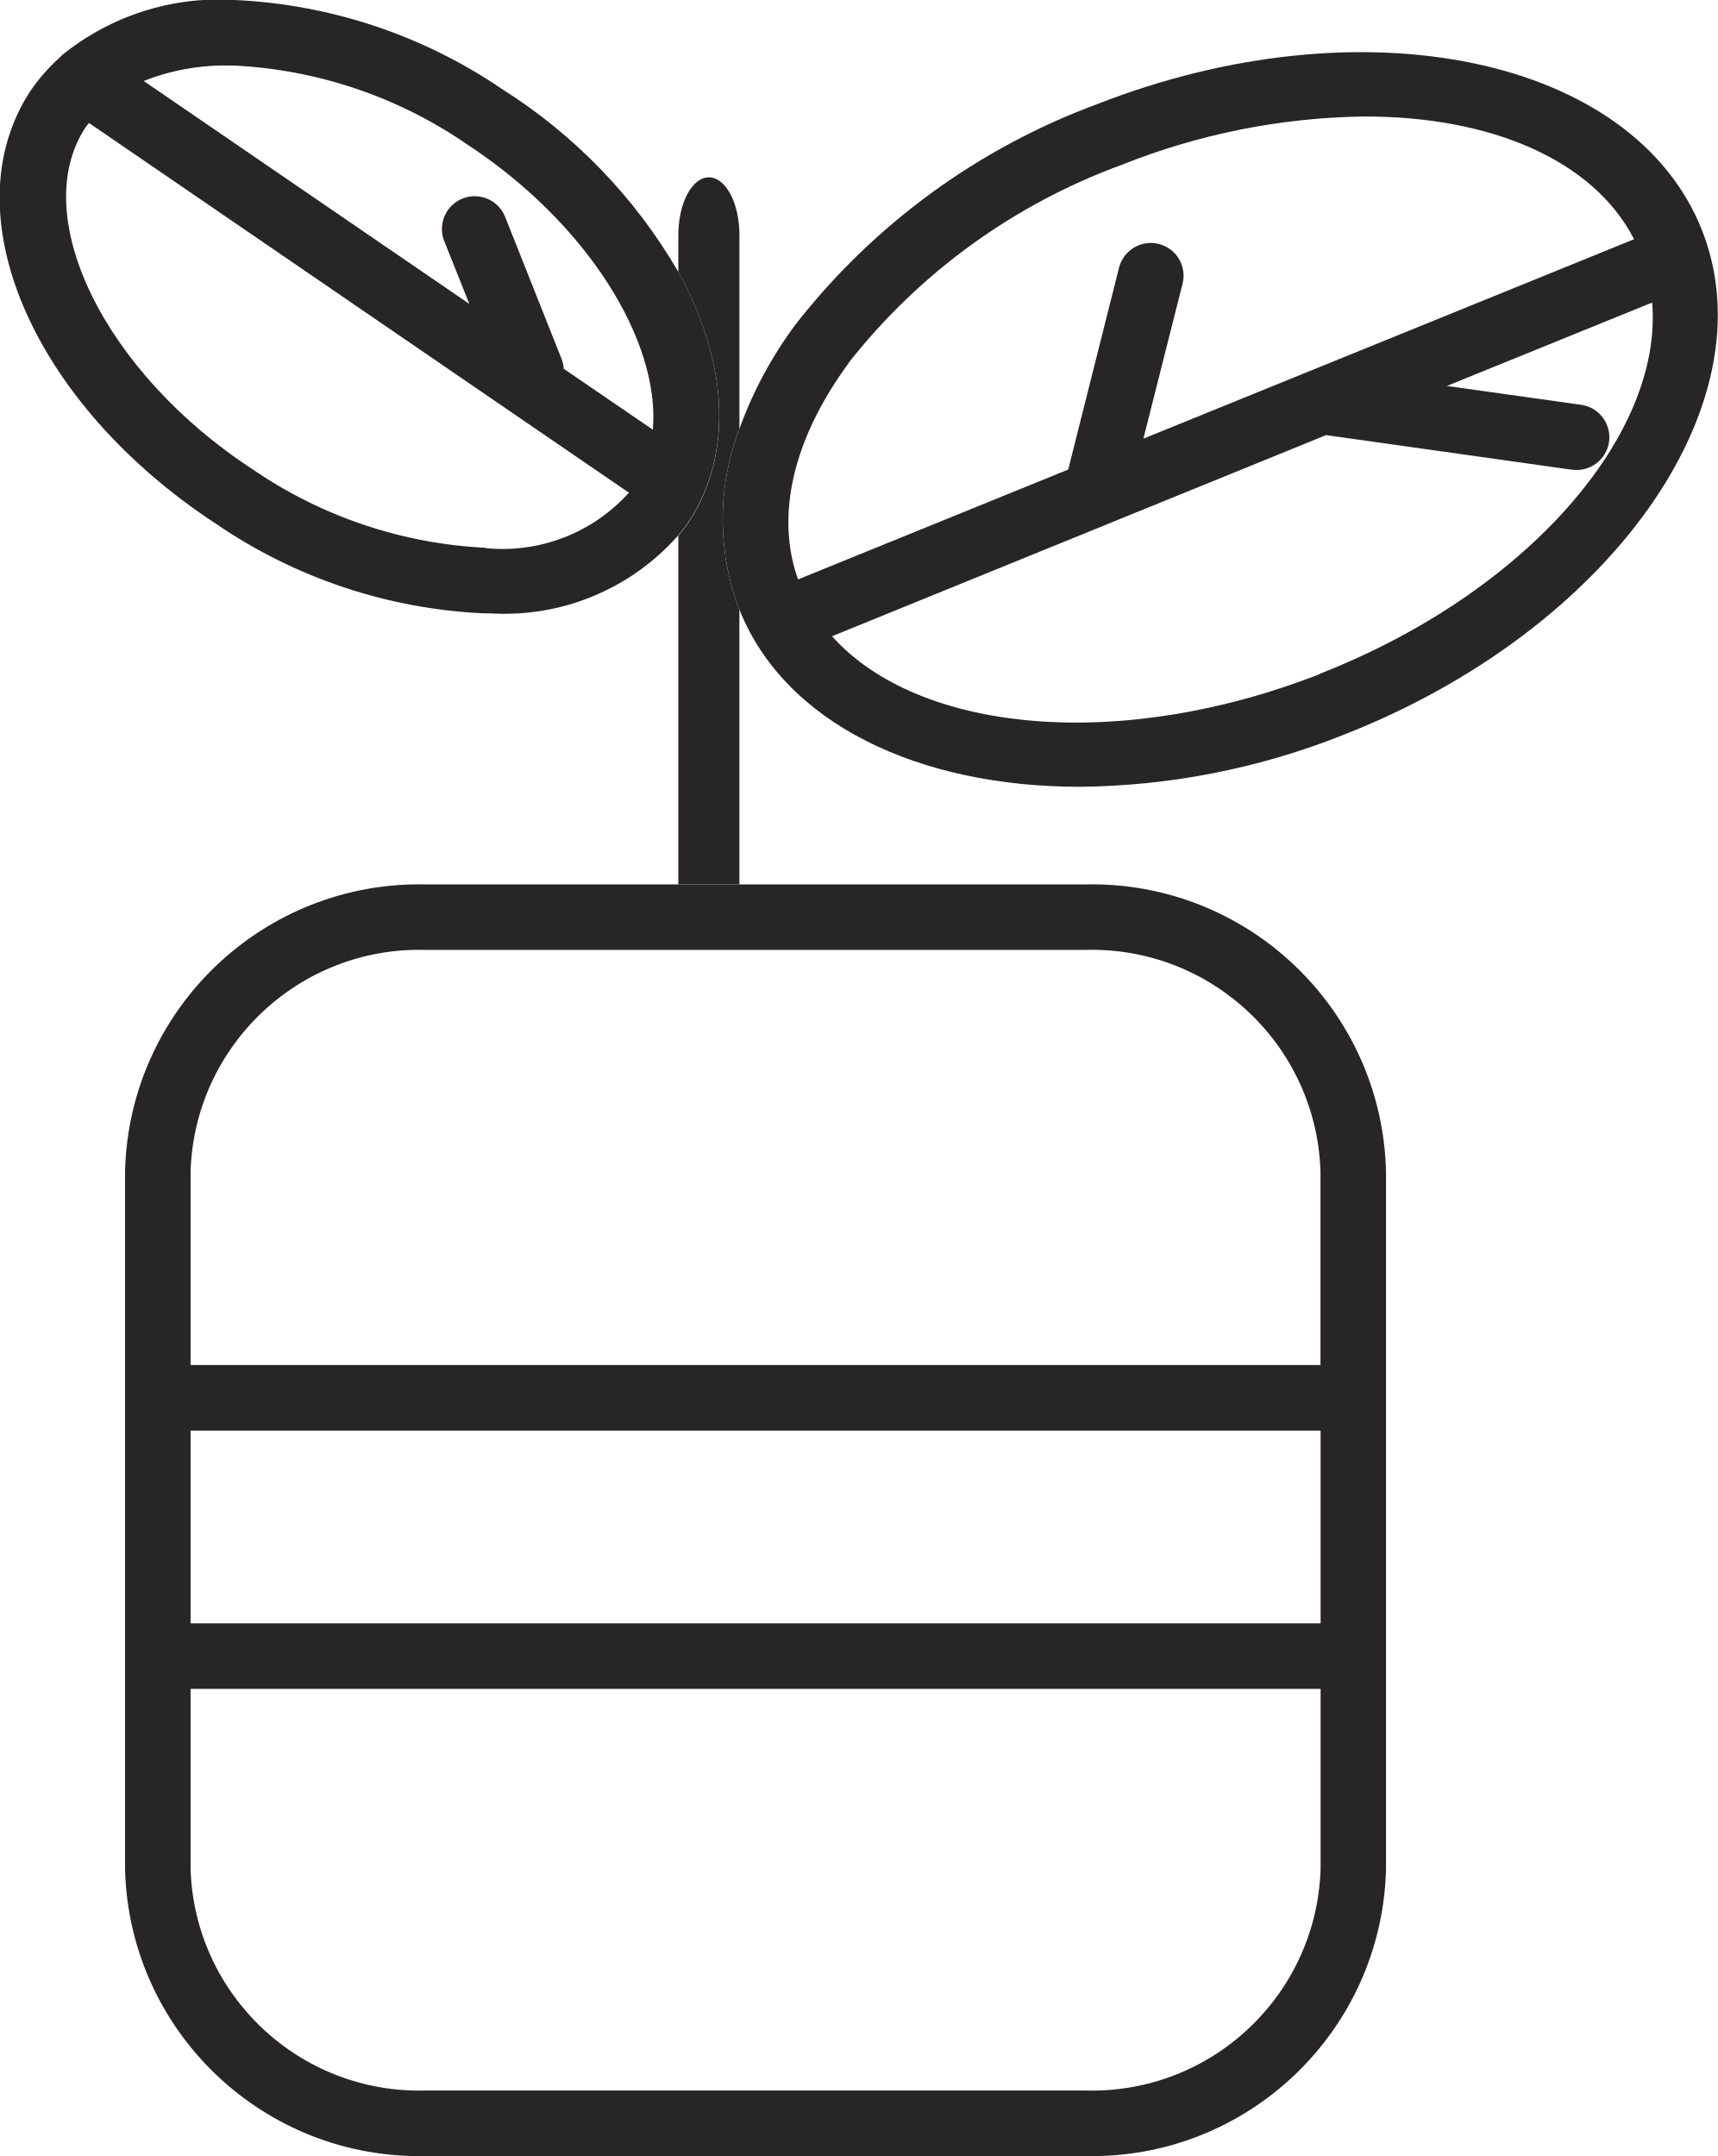
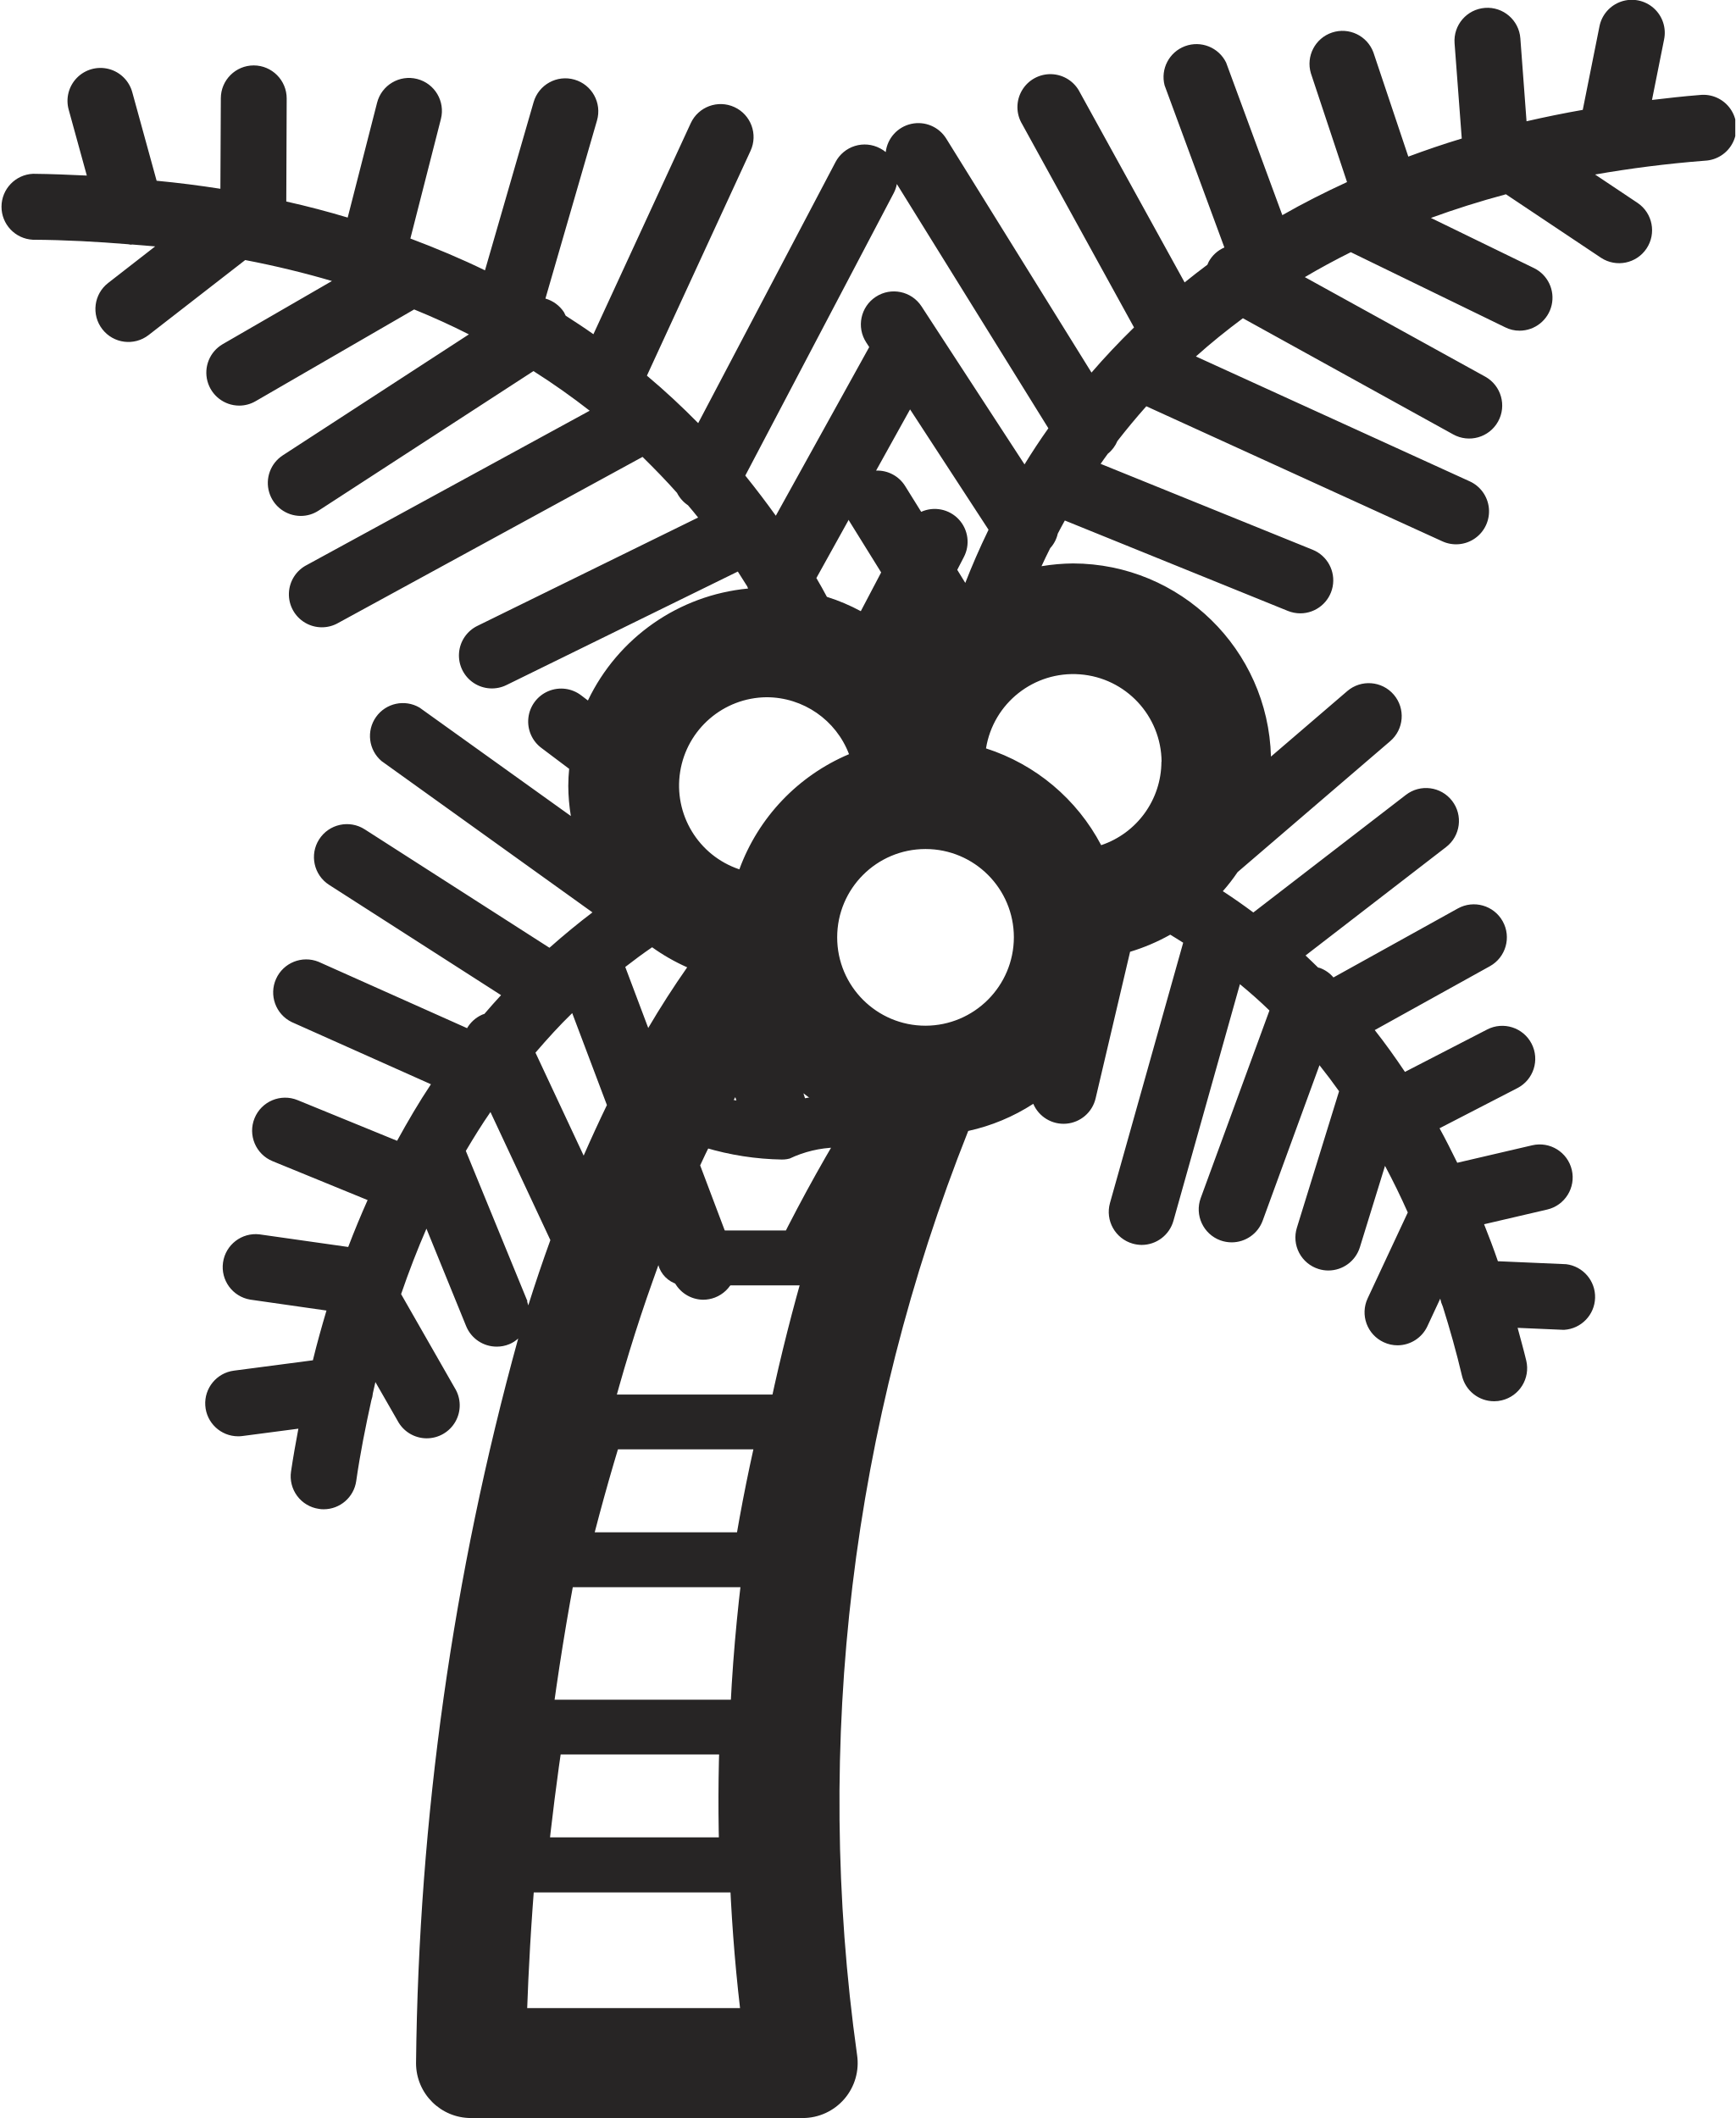
- <svg xmlns="http://www.w3.org/2000/svg" id="그룹_40" data-name="그룹 40" width="40.994" height="51.454" viewBox="0 0 40.994 51.454">
+ <svg xmlns="http://www.w3.org/2000/svg" id="그룹_102" data-name="그룹 102" width="43.211" height="52.744" viewBox="0 0 43.211 52.744">
  <defs>
    <clipPath id="clip-path">
-       <rect id="사각형_14" data-name="사각형 14" width="40.994" height="51.454" fill="none" />
+       <rect id="사각형_45" data-name="사각형 45" width="43.211" height="52.744" fill="none" />
    </clipPath>
  </defs>
-   <g id="그룹_39" data-name="그룹 39" transform="translate(0 0)" clip-path="url(#clip-path)">
-     <path id="패스_112" data-name="패스 112" d="M14.965,9.532V4.909c0-.761-.326-1.378-.729-1.378s-.729.617-.729,1.378V5.79c1.165,2.109,1.337,4.3.252,5.964-.076.115-.165.222-.252.33v8.322h1.457V13.849l-.016-.035a6.063,6.063,0,0,1,.016-4.282" transform="translate(2.681 0.701)" fill="#272525" />
-     <path id="패스_113" data-name="패스 113" d="M37.765,5.3C36.138,1.151,29.658-.2,23.322,2.281a16.3,16.3,0,0,0-7.179,5.239,9.641,9.641,0,0,0-1.353,2.507,6.063,6.063,0,0,0-.016,4.282l.016.035c1.088,2.718,4.269,4.227,8.123,4.227a17.428,17.428,0,0,0,6.3-1.243C35.556,14.843,39.39,9.448,37.765,5.3M17.4,8.447a14.716,14.716,0,0,1,6.489-4.71h0a16.173,16.173,0,0,1,5.828-1.163c3,0,5.447,1.031,6.423,2.929l-11.71,4.76.94-3.719a.782.782,0,0,0-1.516-.382L22.636,11l-6.448,2.622c-.544-1.532-.117-3.361,1.214-5.17m11.244,7.426c-4.777,1.872-9.578,1.413-11.647-.9l11.791-4.8,5.864.826c.037,0,.073.007.11.007a.782.782,0,0,0,.108-1.557l-3.2-.449,4.9-1.991c.26,3.163-3,6.926-7.924,8.857" transform="translate(2.856 0.206)" fill="#272525" />
-     <path id="패스_114" data-name="패스 114" d="M9.671,17.611A7.026,7.026,0,0,0,2.49,24.452V41.117a7.027,7.027,0,0,0,7.181,6.842H25.4a7.028,7.028,0,0,0,7.182-6.842V24.452A7.027,7.027,0,0,0,25.4,17.611H9.671Zm21.35,23.506A5.463,5.463,0,0,1,25.4,46.395H9.671a5.462,5.462,0,0,1-5.617-5.278V36.809H31.021Zm0-5.871H4.054v-4.6H31.021ZM25.4,19.174a5.463,5.463,0,0,1,5.618,5.278V29.08H4.054V24.452a5.462,5.462,0,0,1,5.617-5.278Z" transform="translate(0.494 3.496)" fill="#272525" />
-     <path id="패스_115" data-name="패스 115" d="M16.189,6.491a12.71,12.71,0,0,0-4.21-4.367A12.329,12.329,0,0,0,5.6,0a5.943,5.943,0,0,0-4.1,1.3.768.768,0,0,0-.084.081,4.347,4.347,0,0,0-.7.805c-1.9,2.917.056,7.455,4.462,10.33a12.3,12.3,0,0,0,6.377,2.122H11.7a5.522,5.522,0,0,0,4.485-1.861c.086-.108.176-.213.252-.33,1.087-1.663.913-3.854-.252-5.964m-4.6,6.59a10.74,10.74,0,0,1-5.548-1.867C2.494,8.9.659,5.157,2.036,3.048c.026-.041.06-.076.087-.114l12.885,8.824a4.052,4.052,0,0,1-3.418,1.323m3.987-2.828L13.452,8.8a.756.756,0,0,0-.05-.233L12.06,5.189a.782.782,0,1,0-1.453.578L11.2,7.253l-7.77-5.32a5.228,5.228,0,0,1,2.035-.369h.114a10.729,10.729,0,0,1,5.547,1.867c2.881,1.882,4.631,4.7,4.454,6.821" transform="translate(0 0)" fill="#272525" />
+   <g id="그룹_101" data-name="그룹 101" transform="translate(0 0)" clip-path="url(#clip-path)">
+     <path id="패스_217" data-name="패스 217" d="M8.577,25.491h5a.694.694,0,0,0,.66-.5q.279-1.729.691-3.432a.692.692,0,0,0-.66-.866H9.526a.7.7,0,0,0-.66.5q-.531,1.7-.948,3.432c-.206.856,1.113,1.22,1.319.364q.418-1.732.948-3.432l-.66.5h4.741l-.66-.866q-.413,1.7-.693,3.432l.661-.5h-5a.684.684,0,0,0,0,1.368" transform="translate(5.356 14.035)" fill="#272525" />
+     <path id="패스_218" data-name="패스 218" d="M13.443,16.511c-.837.077-1.623-.3-2.5-.3-.943,0-1.2-.023-1.841.755a.7.7,0,0,0-.107.831c.235.356,1.521,1.964,1.422,2.185a.694.694,0,0,0,.591,1.03h2.945a.679.679,0,0,0,.591-.339q.876-1.765,1.917-3.432a.69.69,0,0,0-.591-1.03,8.064,8.064,0,0,0-2.606.324.684.684,0,0,0,.363,1.319,2.868,2.868,0,0,1,1.155-.275h1.089c-.2-.342-.394-.685-.591-1.029q-1.04,1.672-1.917,3.432c.2-.112.394-.227.591-.337H11.006c.2.342.394.685.591,1.029.572-1.292-.737-2.526-1.422-3.568-.037.277-.072.552-.107.829.354-.43-.154-.3.411-.356a5.174,5.174,0,0,1,1.032,0,7.1,7.1,0,0,0,1.932.3c.869-.081.878-1.448,0-1.368" transform="translate(6.037 10.997)" fill="#272525" />
+     <path id="패스_219" data-name="패스 219" d="M7.987,30.02h5.666a.691.691,0,0,0,.685-.683c-.042-1.146-.037-2.288.01-3.432a.692.692,0,0,0-.685-.685H8.424a.689.689,0,0,0-.66.5q-.272,1.8-.462,3.615c-.091.874,1.279.868,1.369,0q.169-1.631.411-3.251l-.66.5h5.24q-.34-.342-.683-.683c-.049,1.145-.052,2.286-.01,3.432q.342-.342.683-.685H7.987a.684.684,0,0,0,0,1.368" transform="translate(4.951 17.107)" fill="#272525" />
+     <path id="패스_220" data-name="패스 220" d="M.816,5.969c.827.005,1.611.05,2.373.112a.5.5,0,0,0,.072.012l.029-.005c.191.017.388.029.574.047l-1.17.91A.821.821,0,0,0,3.7,8.343L6.106,6.475c.759.146,1.477.321,2.16.522L5.543,8.571A.821.821,0,0,0,5.955,10.1a.81.81,0,0,0,.411-.111l3.947-2.284c.477.195.93.4,1.363.621L7.042,11.338a.821.821,0,0,0,.446,1.509.806.806,0,0,0,.446-.133l5.35-3.474c.5.317.965.648,1.4.987L7.646,14.066a.821.821,0,1,0,.787,1.44L16,11.377c.305.3.591.594.858.895a.82.82,0,0,0,.274.31c.087.1.168.2.252.305L11.9,15.579a.821.821,0,1,0,.723,1.474l5.75-2.821c.082.126.159.248.235.371.005.018.013.034.02.052a4.94,4.94,0,0,0-3.988,2.788l-.163-.124a.821.821,0,1,0-.987,1.312l.683.514c-.013.139-.022.282-.022.425a4.779,4.779,0,0,0,.064.75l-3.768-2.7A.82.82,0,0,0,9.5,18.951l5.253,3.769c-.357.27-.715.566-1.071.881l-4.6-2.949a.821.821,0,1,0-.886,1.383l4.281,2.746c-.139.151-.279.307-.416.468a.313.313,0,0,0-.069.025.818.818,0,0,0-.361.329l-3.7-1.653a.822.822,0,0,0-.67,1.5L10.731,27c-.294.44-.572.915-.843,1.408L7.41,27.395a.821.821,0,0,0-.621,1.521l2.365.968q-.252.564-.483,1.168l-2.209-.314a.821.821,0,0,0-.232,1.625l1.9.272c-.119.4-.235.812-.339,1.239l-1.967.258a.821.821,0,0,0,.106,1.635.785.785,0,0,0,.107-.007l1.393-.183c-.065.351-.129.7-.183,1.067a.819.819,0,0,0,.693.93.581.581,0,0,0,.119.01.819.819,0,0,0,.811-.7c.1-.7.235-1.366.376-2.009a.772.772,0,0,0,.04-.185c.022-.091.04-.183.062-.274l.552.962a.821.821,0,1,0,1.423-.817L9.988,32.226q.295-.858.631-1.63l.989,2.428a.821.821,0,0,0,.762.51.809.809,0,0,0,.309-.06.744.744,0,0,0,.225-.143A70.587,70.587,0,0,0,10.36,51.381a1.368,1.368,0,0,0,1.369,1.363h8.259a1.369,1.369,0,0,0,1.354-1.574A45.233,45.233,0,0,1,24.11,28.163a4.907,4.907,0,0,0,1.62-.676.82.82,0,0,0,1.552-.134l.859-3.652a4.94,4.94,0,0,0,1-.426c.109.064.215.134.322.2l-1.823,6.482a.822.822,0,0,0,.567,1.012.854.854,0,0,0,.223.032.823.823,0,0,0,.79-.6l1.656-5.893c.252.208.5.426.735.655L29.9,29.833a.822.822,0,0,0,.488,1.054.833.833,0,0,0,.282.05.823.823,0,0,0,.772-.539l1.415-3.872c.168.21.331.428.488.648l-1.051,3.4a.82.82,0,0,0,.542,1.027.805.805,0,0,0,.242.037.823.823,0,0,0,.785-.579l.626-2.027q.3.561.567,1.161l-1,2.14a.82.82,0,0,0,.4,1.091.809.809,0,0,0,.344.077.823.823,0,0,0,.745-.477l.319-.685a.912.912,0,0,0,.065.2c.175.556.336,1.128.477,1.722a.821.821,0,0,0,.8.633.755.755,0,0,0,.191-.023.822.822,0,0,0,.609-.989c-.067-.28-.143-.545-.215-.816l1.128.049.035,0A.821.821,0,0,0,39,31.481l-1.7-.074c-.109-.319-.225-.621-.344-.921l1.571-.366a.821.821,0,0,0-.373-1.6l-1.866.435c-.144-.294-.29-.584-.441-.859l1.938-1a.821.821,0,0,0-.752-1.46l-2.048,1.056c-.243-.363-.493-.713-.752-1.041l2.868-1.591a.821.821,0,0,0-.8-1.437L33.205,24.34a.812.812,0,0,0-.334-.235.256.256,0,0,0-.049-.012c-.1-.1-.208-.2-.312-.3l3.5-2.7a.82.82,0,1,0-1-1.3l-3.8,2.929c-.253-.188-.507-.366-.76-.53a4.594,4.594,0,0,0,.368-.475l3.8-3.261a.821.821,0,1,0-1.069-1.247l-1.9,1.631A4.944,4.944,0,0,0,26.72,14.03a5.061,5.061,0,0,0-.785.069c.067-.146.141-.3.217-.45a.788.788,0,0,0,.188-.361c.057-.109.114-.217.176-.327l5.555,2.252a.842.842,0,0,0,.309.06.822.822,0,0,0,.309-1.583L27.407,11.55c.06-.084.117-.168.18-.252a.8.8,0,0,0,.238-.316c.225-.289.463-.577.72-.866l7.364,3.36a.821.821,0,1,0,.681-1.494L29.78,8.876c.363-.326.755-.643,1.17-.952l5.235,2.892a.821.821,0,0,0,.8-1.437L32.492,6.9c.364-.215.747-.423,1.145-.621l3.845,1.871a.788.788,0,0,0,.359.084A.821.821,0,0,0,38.2,6.676l-2.568-1.25c.589-.215,1.212-.413,1.868-.589l2.37,1.583a.821.821,0,0,0,.911-1.366L39.72,4.345c.863-.151,1.771-.269,2.734-.344a.821.821,0,1,0-.129-1.636c-.408.032-.8.077-1.188.123l.3-1.5A.821.821,0,1,0,39.828.661l-.415,2.074c-.48.084-.947.18-1.4.284L37.859.953a.821.821,0,0,0-1.638.123L36.4,3.449c-.46.139-.9.29-1.331.45L34.2,1.305a.821.821,0,0,0-1.557.519l.9,2.709c-.564.26-1.106.534-1.611.824l-1.4-3.8A.821.821,0,0,0,29,2.124l1.489,4.038a.815.815,0,0,0-.389.352.767.767,0,0,0-.034.077c-.195.146-.384.292-.567.441L26.891,2.3a.821.821,0,1,0-1.438.79l2.786,5.063q-.569.556-1.059,1.124L23.565,3.454a.818.818,0,0,0-1.509.332.777.777,0,0,0-.143-.094.819.819,0,0,0-1.108.344l-3.419,6.5c-.394-.4-.821-.8-1.277-1.182l2.581-5.6a.82.82,0,1,0-1.49-.686L14.777,8.322c-.223-.158-.455-.31-.691-.462a.872.872,0,0,0-.044-.089.826.826,0,0,0-.46-.337L14.866,3a.821.821,0,0,0-1.578-.458L12.077,6.731c-.586-.285-1.207-.547-1.858-.792l.76-2.976A.82.82,0,1,0,9.39,2.557l-.732,2.86c-.493-.148-1-.282-1.529-.4l.01-2.563a.823.823,0,0,0-.819-.826h0a.82.82,0,0,0-.821.819L5.488,4.7C4.974,4.62,4.444,4.551,3.9,4.5L3.295,2.3a.821.821,0,1,0-1.583.436l.45,1.635c-.438-.02-.878-.04-1.334-.044H.822A.822.822,0,0,0,.816,5.969m23.8,7.222c-.225.463-.416.906-.579,1.324l-.2-.326L24,13.874a.819.819,0,0,0-1.061-1.129l-.4-.643a.818.818,0,0,0-.723-.384l.846-1.524ZM21.043,28.464c-.376,1.041-.75,2.189-1.1,3.432-.309,1.1-.6,2.272-.851,3.514-.222,1.094-.416,2.241-.571,3.432-.173,1.334-.3,2.727-.352,4.169-.045,1.116-.05,2.261-.008,3.432s.126,2.351.267,3.563h-5.3c.03-.861.092-2.091.218-3.563.089-1.037.208-2.2.371-3.432.173-1.319.393-2.724.675-4.169.22-1.129.482-2.282.784-3.432.31-1.183.668-2.363,1.079-3.514.082-.232.164-.462.252-.69l.237.628c.008.023.025.04.034.062a.819.819,0,0,0,.733.47.838.838,0,0,0,.29-.054.825.825,0,0,0,.478-1.057l-.844-2.235c.087-.188.175-.374.267-.556.193-.391.4-.77.608-1.143l.3.918a.792.792,0,0,0,.116.225.819.819,0,0,0,.663.339.8.8,0,0,0,.257-.042.82.82,0,0,0,.524-1.036l-.164-.5a5.01,5.01,0,0,0,1.229.707c-.065.173-.131.351-.195.53m-1.949-11.1a2.2,2.2,0,0,1,2.051,1.418,4.963,4.963,0,0,0-2.731,2.868,2.2,2.2,0,0,1,.68-4.286m-2.853,6.226a4.928,4.928,0,0,0,.874.5q-.511.73-.97,1.51l-.572-1.519c.222-.173.445-.337.668-.49m-1.989,1.64.864,2.289q-.3.622-.579,1.259l-1.2-2.564c.3-.349.6-.68.913-.983m8.8.312a2.2,2.2,0,1,1,2.2-2.2,2.207,2.207,0,0,1-2.2,2.2m5.874-6.574a2.2,2.2,0,0,1-1.5,2.078,4.951,4.951,0,0,0-2.868-2.41,2.2,2.2,0,0,1,4.372.332m-7.791-6.025.008.022.8,1.289-.507.965a4.809,4.809,0,0,0-.844-.357c-.082-.156-.17-.31-.262-.468Zm-8,19.46L11.6,28.66c.2-.337.4-.661.613-.968l1.492,3.189c-.195.537-.378,1.081-.55,1.625-.008-.032-.017-.065-.029-.1M22.259,4.8a.817.817,0,0,0,.074-.218l3.773,6.082c-.213.3-.41.6-.594.9L22.947,7.628a.821.821,0,0,0-1.376.9l.074.114-2.326,4.2c-.237-.331-.488-.661-.76-1Z" transform="translate(0 0.001)" fill="#272525" />
  </g>
</svg>
